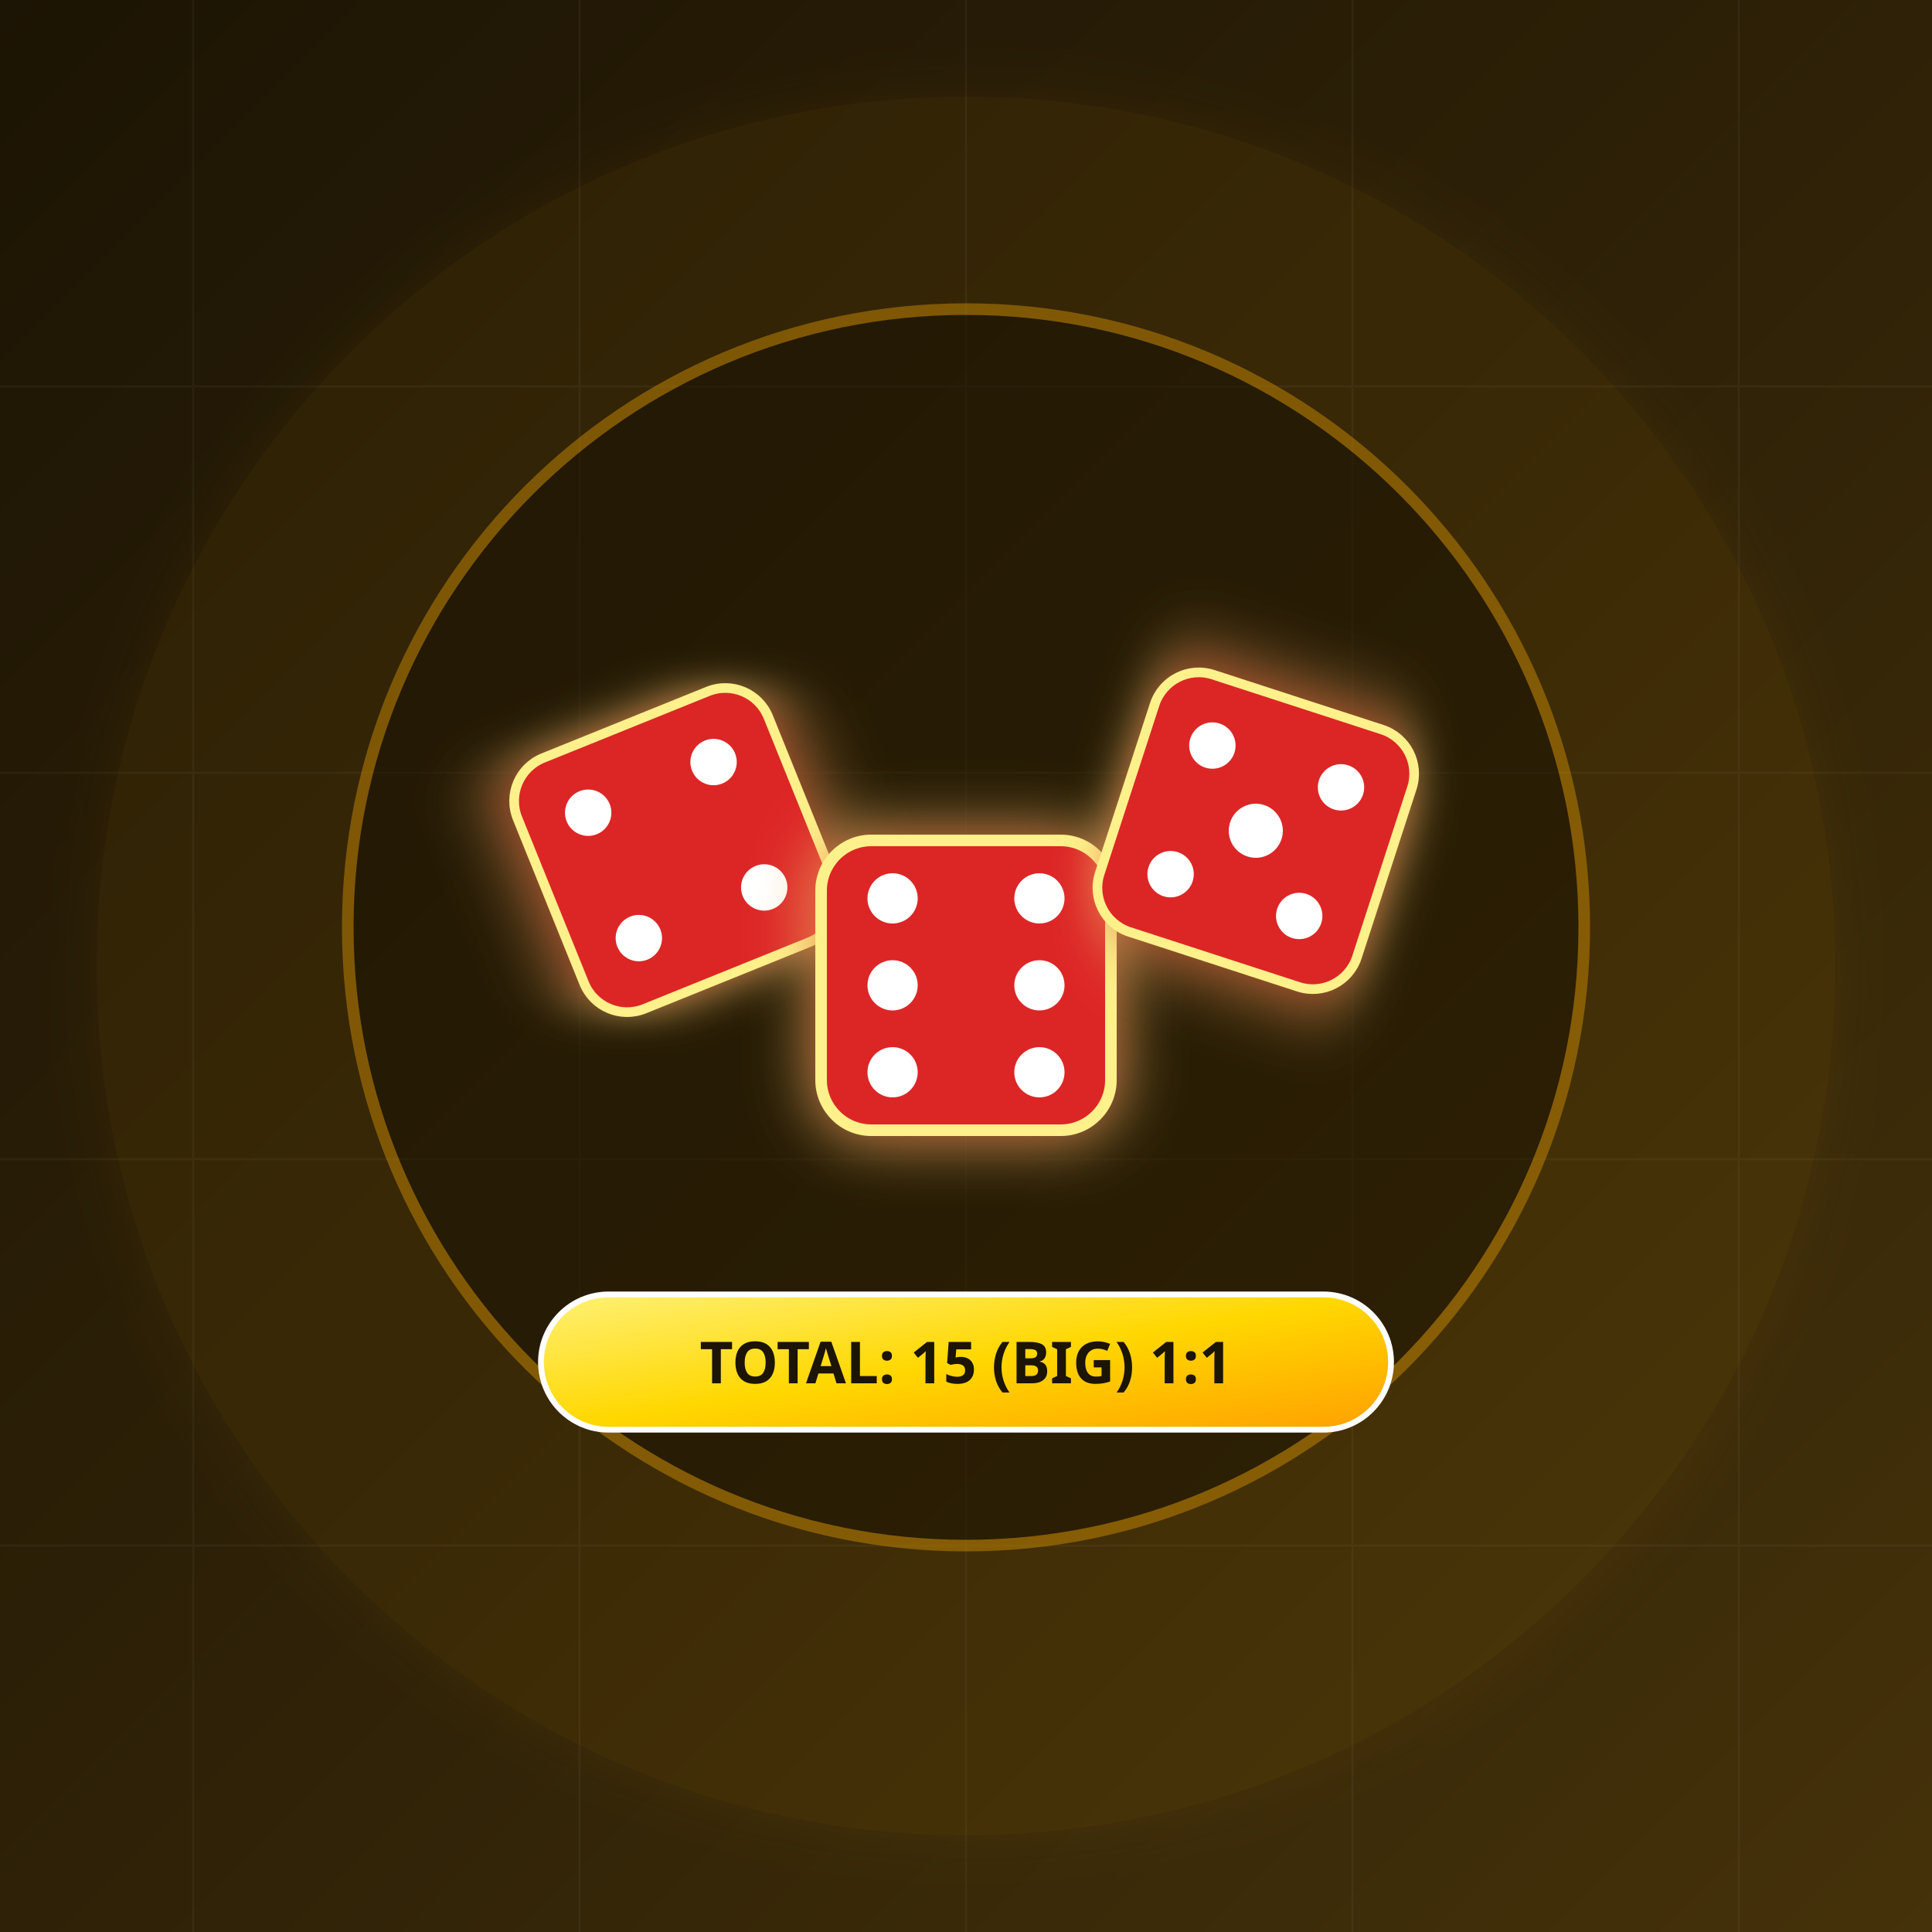
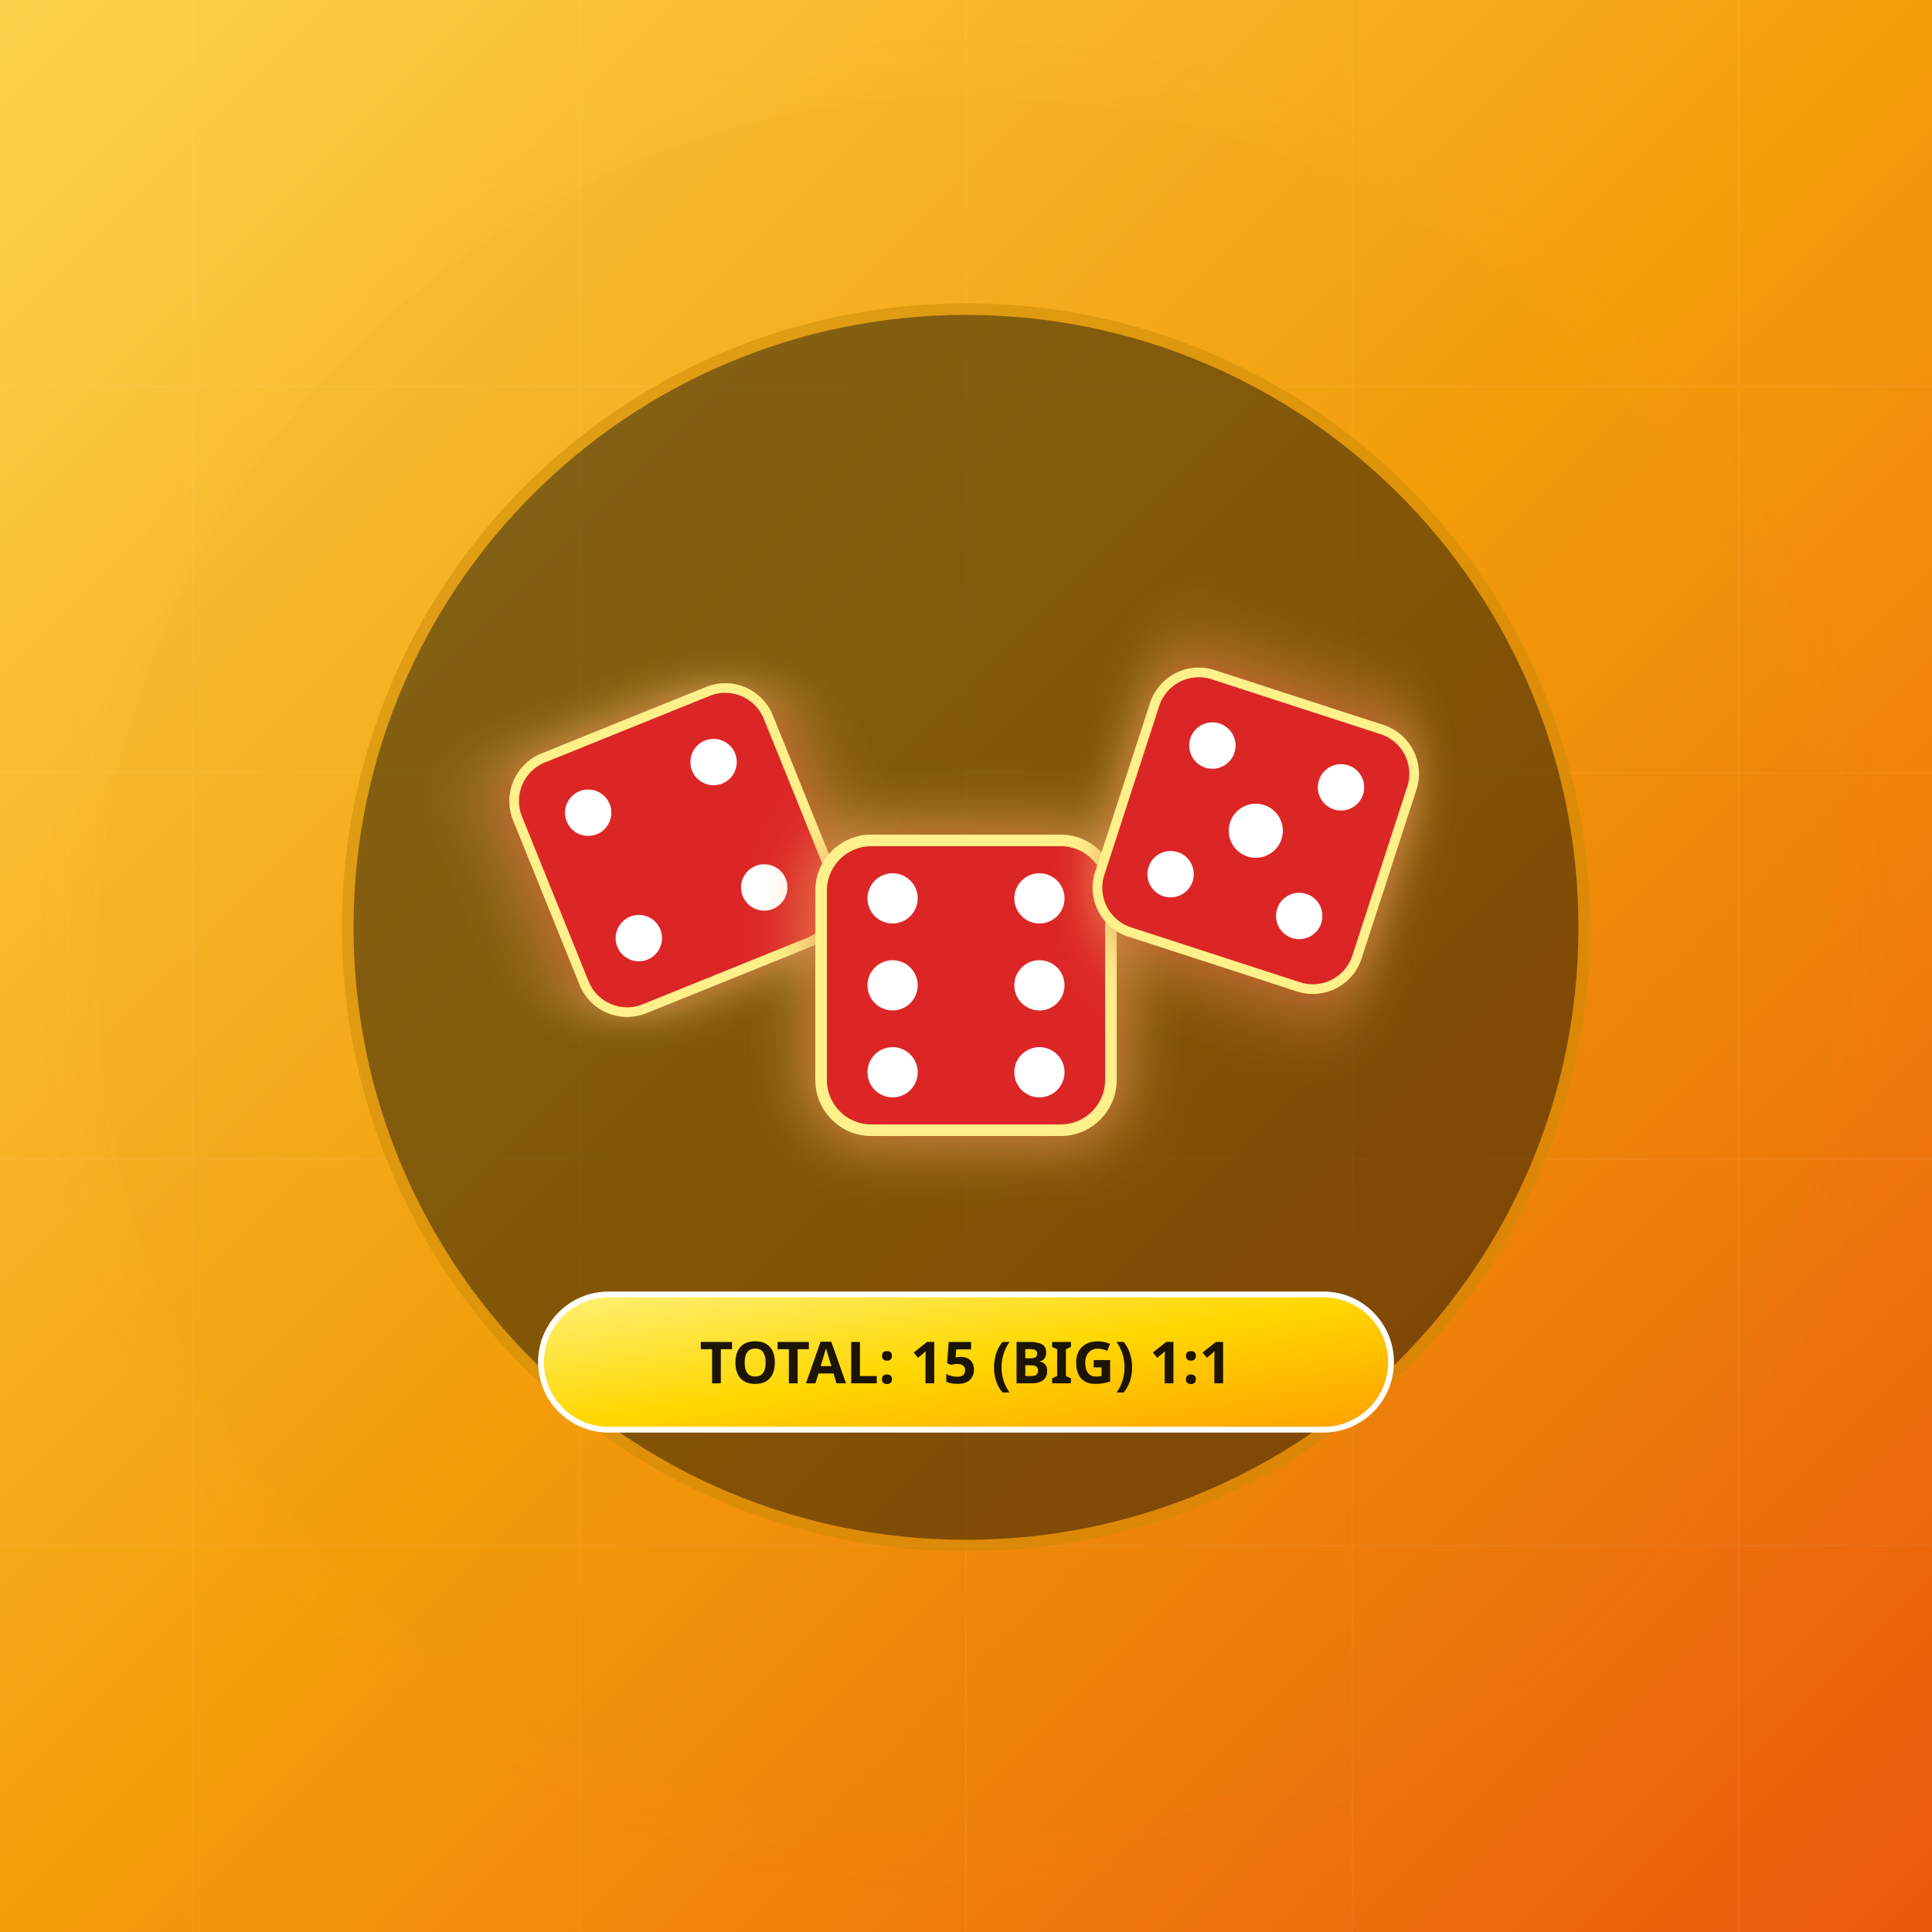
<svg xmlns="http://www.w3.org/2000/svg" viewBox="0 0 1000 1000" width="600" height="600" preserveAspectRatio="xMidYMid slice">
  <defs>
    <linearGradient id="bgGrad" x1="0%" y1="0%" x2="100%" y2="100%">
-       <stop offset="0%" stop-color="#1c1404" />
-       <stop offset="50%" stop-color="#2e2107" />
-       <stop offset="100%" stop-color="#45320a" />
+       <stop offset="0%" stop-color="#FCD34D" />
+       <stop offset="50%" stop-color="#F59E0B" />
+       <stop offset="100%" stop-color="#EA580C" />
    </linearGradient>
    <linearGradient id="curveGlow" x1="0%" y1="0%" x2="0%" y2="100%">
      <stop offset="0%" stop-color="#CA8A04" stop-opacity="0.6" />
      <stop offset="100%" stop-color="#CA8A04" stop-opacity="0" />
    </linearGradient>
    <linearGradient id="goldGradient" x1="0%" y1="0%" x2="100%" y2="100%">
      <stop offset="0%" stop-color="#FFF176" />
      <stop offset="50%" stop-color="#FFD700" />
      <stop offset="100%" stop-color="#FFA000" />
    </linearGradient>
    <radialGradient id="neonCenterGlow" cx="50%" cy="50%" r="50%">
      <stop offset="0%" stop-color="#CA8A04" stop-opacity="0.8" />
      <stop offset="100%" stop-color="#CA8A04" stop-opacity="0.1" />
    </radialGradient>
    <radialGradient id="ballGold" cx="35%" cy="35%" r="65%">
      <stop offset="0%" stop-color="#FFF59D" />
      <stop offset="50%" stop-color="#FBC02D" />
      <stop offset="100%" stop-color="#F57F17" />
    </radialGradient>
    <radialGradient id="ballRed" cx="35%" cy="35%" r="65%">
      <stop offset="0%" stop-color="#FF8A80" />
      <stop offset="50%" stop-color="#E53935" />
      <stop offset="100%" stop-color="#B71C1C" />
    </radialGradient>
    <radialGradient id="ballGreen" cx="35%" cy="35%" r="65%">
      <stop offset="0%" stop-color="#B9F6CA" />
      <stop offset="50%" stop-color="#00E676" />
      <stop offset="100%" stop-color="#00A854" />
    </radialGradient>
    <radialGradient id="ballBlue" cx="35%" cy="35%" r="65%">
      <stop offset="0%" stop-color="#80D8FF" />
      <stop offset="50%" stop-color="#00B0FF" />
      <stop offset="100%" stop-color="#0091EA" />
    </radialGradient>
    <radialGradient id="ballPurple" cx="35%" cy="35%" r="65%">
      <stop offset="0%" stop-color="#EA80FC" />
      <stop offset="50%" stop-color="#AA00FF" />
      <stop offset="100%" stop-color="#6A0080" />
    </radialGradient>
    <filter id="dropGlow" x="-30%" y="-30%" width="160%" height="160%">
      <feGaussianBlur stdDeviation="16" result="blur" />
      <feComposite in="SourceGraphic" in2="blur" operator="over" />
    </filter>
  </defs>
  <rect width="1000" height="1000" fill="url(#bgGrad)" />
  <circle cx="500" cy="500" r="450" fill="#CA8A04" opacity="0.08" filter="url(#dropGlow)" />
  <g stroke="#FFFFFF" stroke-width="1" opacity="0.04">
    <line x1="100" y1="0" x2="100" y2="1000" />
    <line x1="300" y1="0" x2="300" y2="1000" />
    <line x1="500" y1="0" x2="500" y2="1000" />
    <line x1="700" y1="0" x2="700" y2="1000" />
    <line x1="900" y1="0" x2="900" y2="1000" />
    <line x1="0" y1="200" x2="1000" y2="200" />
    <line x1="0" y1="400" x2="1000" y2="400" />
    <line x1="0" y1="600" x2="1000" y2="600" />
    <line x1="0" y1="800" x2="1000" y2="800" />
  </g>
  <g transform="translate(500, 480)">
    <circle cx="0" cy="0" r="320" fill="#140d02" stroke="#CA8A04" stroke-width="6" opacity="0.5" />
    <g transform="translate(-150, -40) rotate(-22)">
      <rect x="-70" y="-70" width="140" height="140" rx="24" fill="#DC2626" stroke="#FEF08A" stroke-width="5" filter="url(#dropGlow)" />
      <circle cx="-35" cy="-35" r="12" fill="#FFFFFF" />
      <circle cx="35" cy="-35" r="12" fill="#FFFFFF" />
      <circle cx="-35" cy="35" r="12" fill="#FFFFFF" />
      <circle cx="35" cy="35" r="12" fill="#FFFFFF" />
    </g>
    <g transform="translate(0, 30)">
      <rect x="-75" y="-75" width="150" height="150" rx="26" fill="#DC2626" stroke="#FEF08A" stroke-width="6" filter="url(#dropGlow)" />
      <circle cx="-38" cy="-45" r="13" fill="#FFFFFF" />
      <circle cx="-38" cy="0" r="13" fill="#FFFFFF" />
      <circle cx="-38" cy="45" r="13" fill="#FFFFFF" />
      <circle cx="38" cy="-45" r="13" fill="#FFFFFF" />
      <circle cx="38" cy="0" r="13" fill="#FFFFFF" />
      <circle cx="38" cy="45" r="13" fill="#FFFFFF" />
    </g>
    <g transform="translate(150, -50) rotate(18)">
      <rect x="-70" y="-70" width="140" height="140" rx="24" fill="#DC2626" stroke="#FEF08A" stroke-width="5" filter="url(#dropGlow)" />
      <circle cx="-35" cy="-35" r="12" fill="#FFFFFF" />
      <circle cx="35" cy="-35" r="12" fill="#FFFFFF" />
      <circle cx="0" cy="0" r="14" fill="#FFFFFF" />
      <circle cx="-35" cy="35" r="12" fill="#FFFFFF" />
      <circle cx="35" cy="35" r="12" fill="#FFFFFF" />
    </g>
    <rect x="-220" y="190" width="440" height="70" rx="35" fill="url(#goldGradient)" stroke="#FFFFFF" stroke-width="3" />
    <text x="0" y="236" font-family="'Outfit', sans-serif" font-size="30" font-weight="900" fill="#1c1404" text-anchor="middle">TOTAL: 15 (BIG) 1:1</text>
  </g>
</svg>
